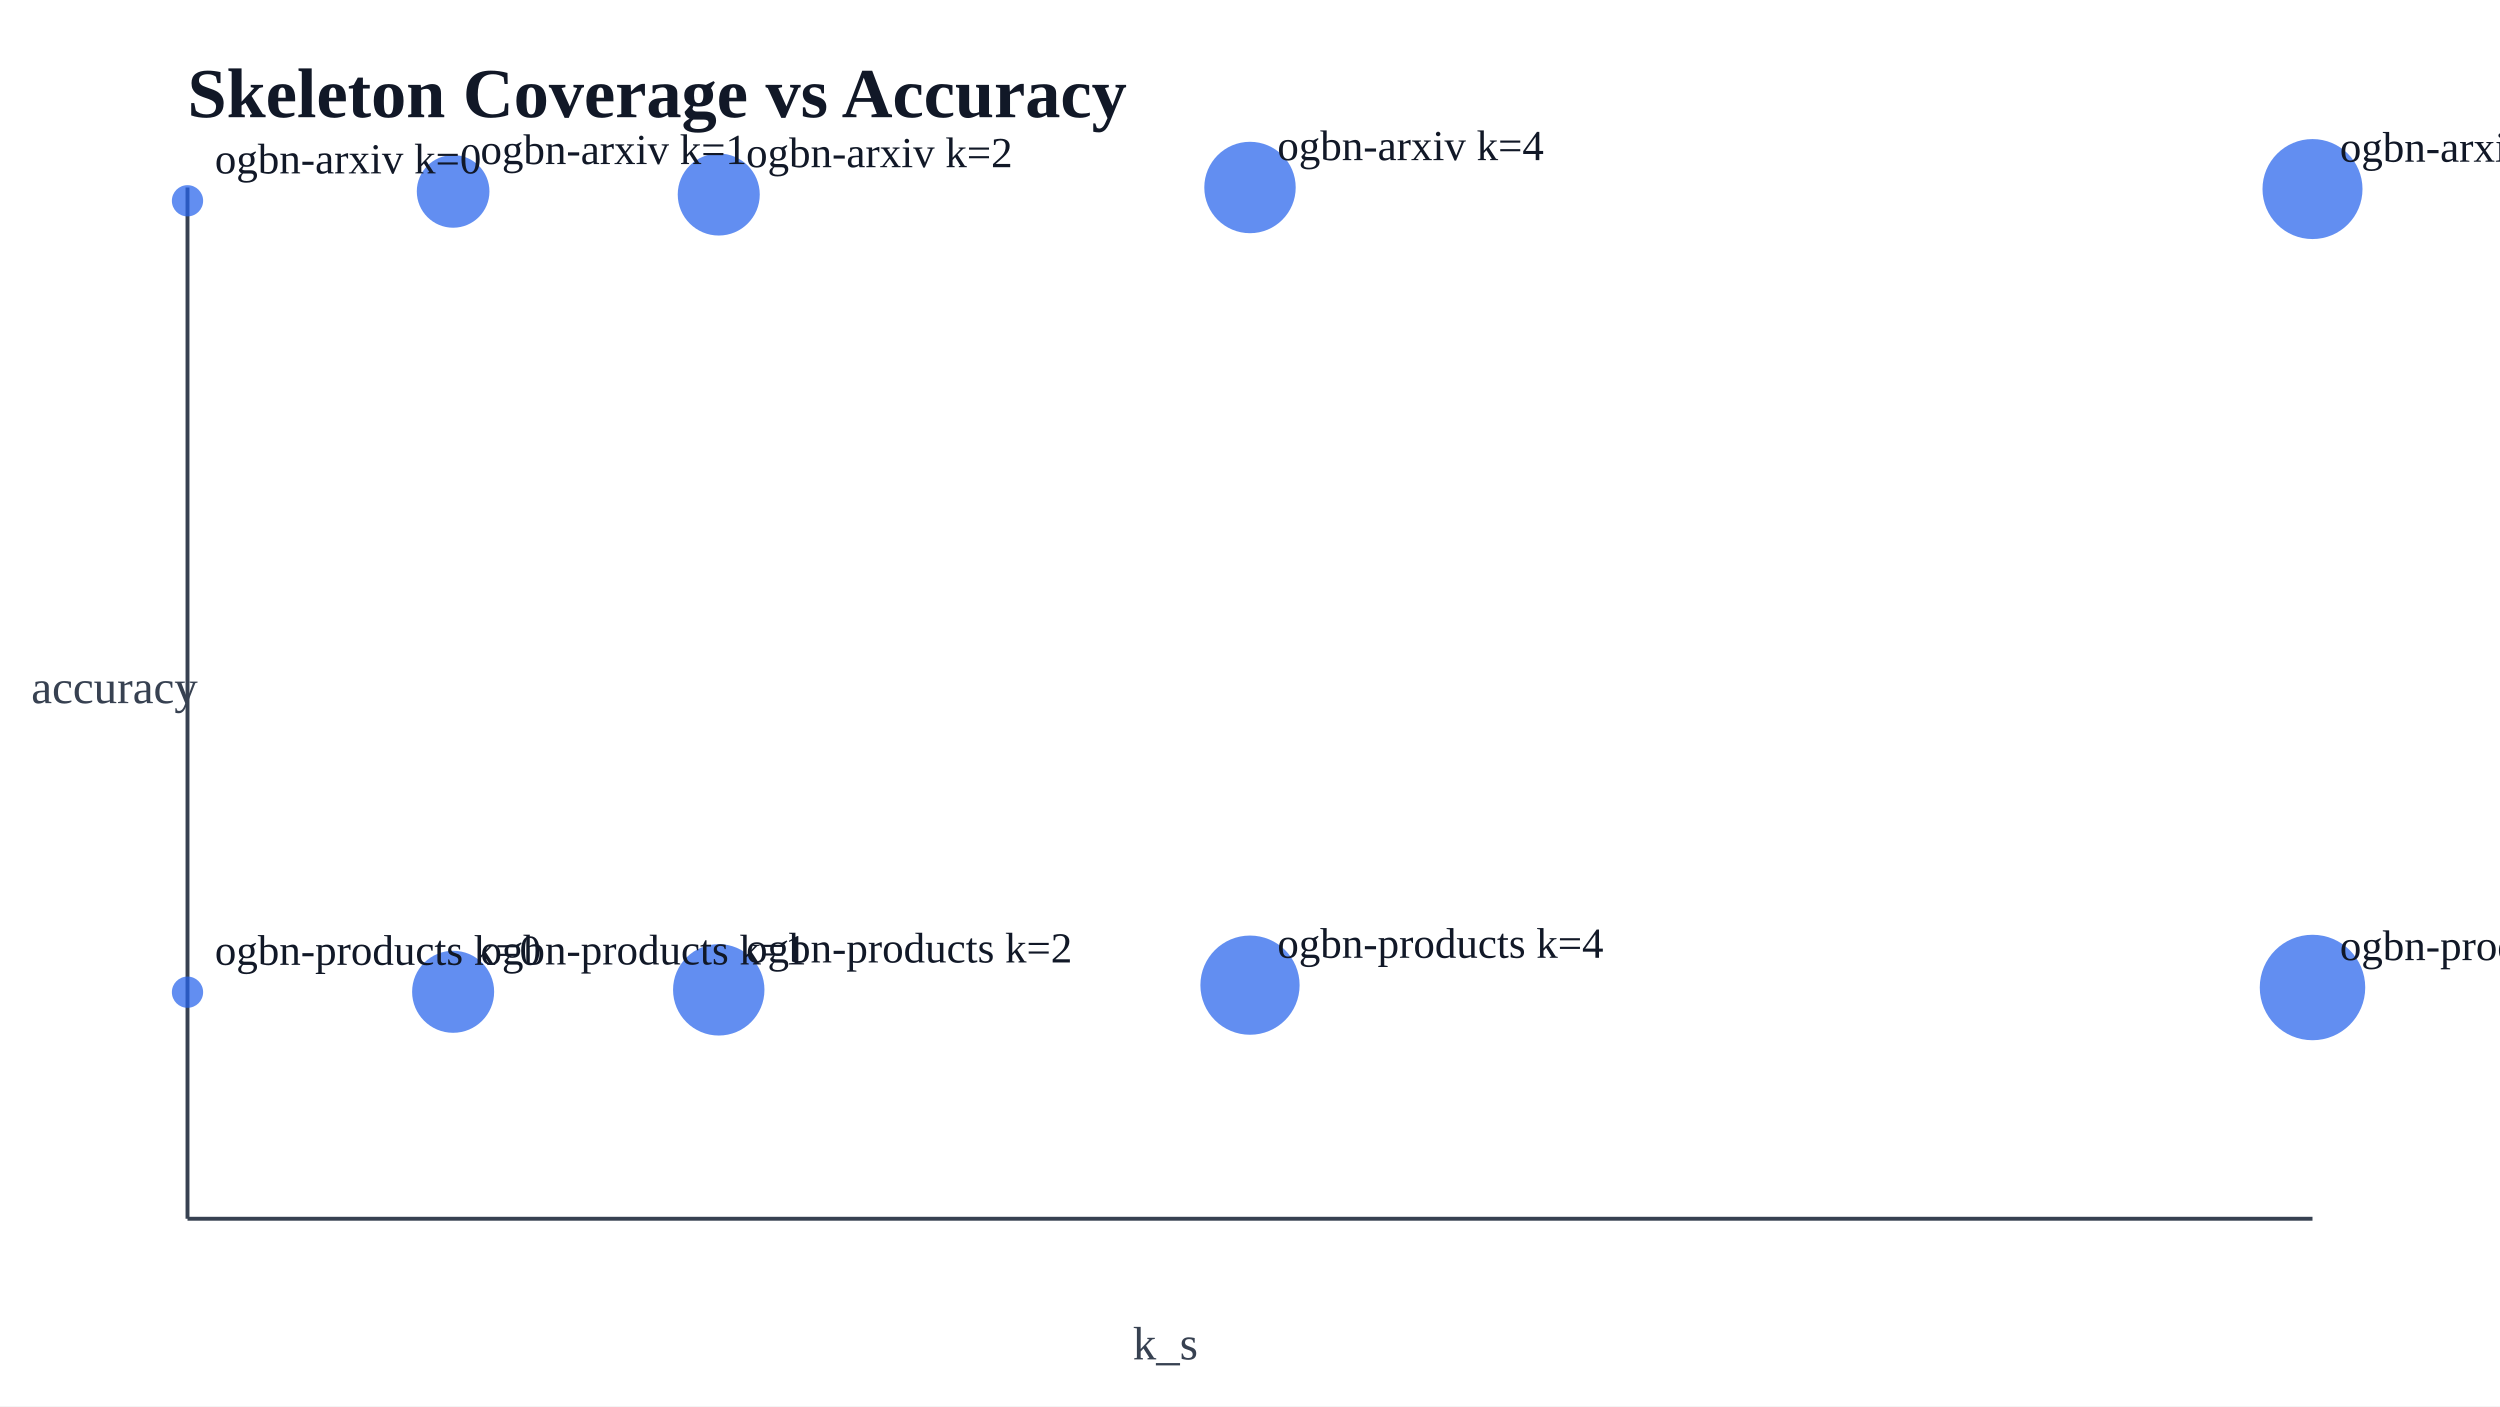
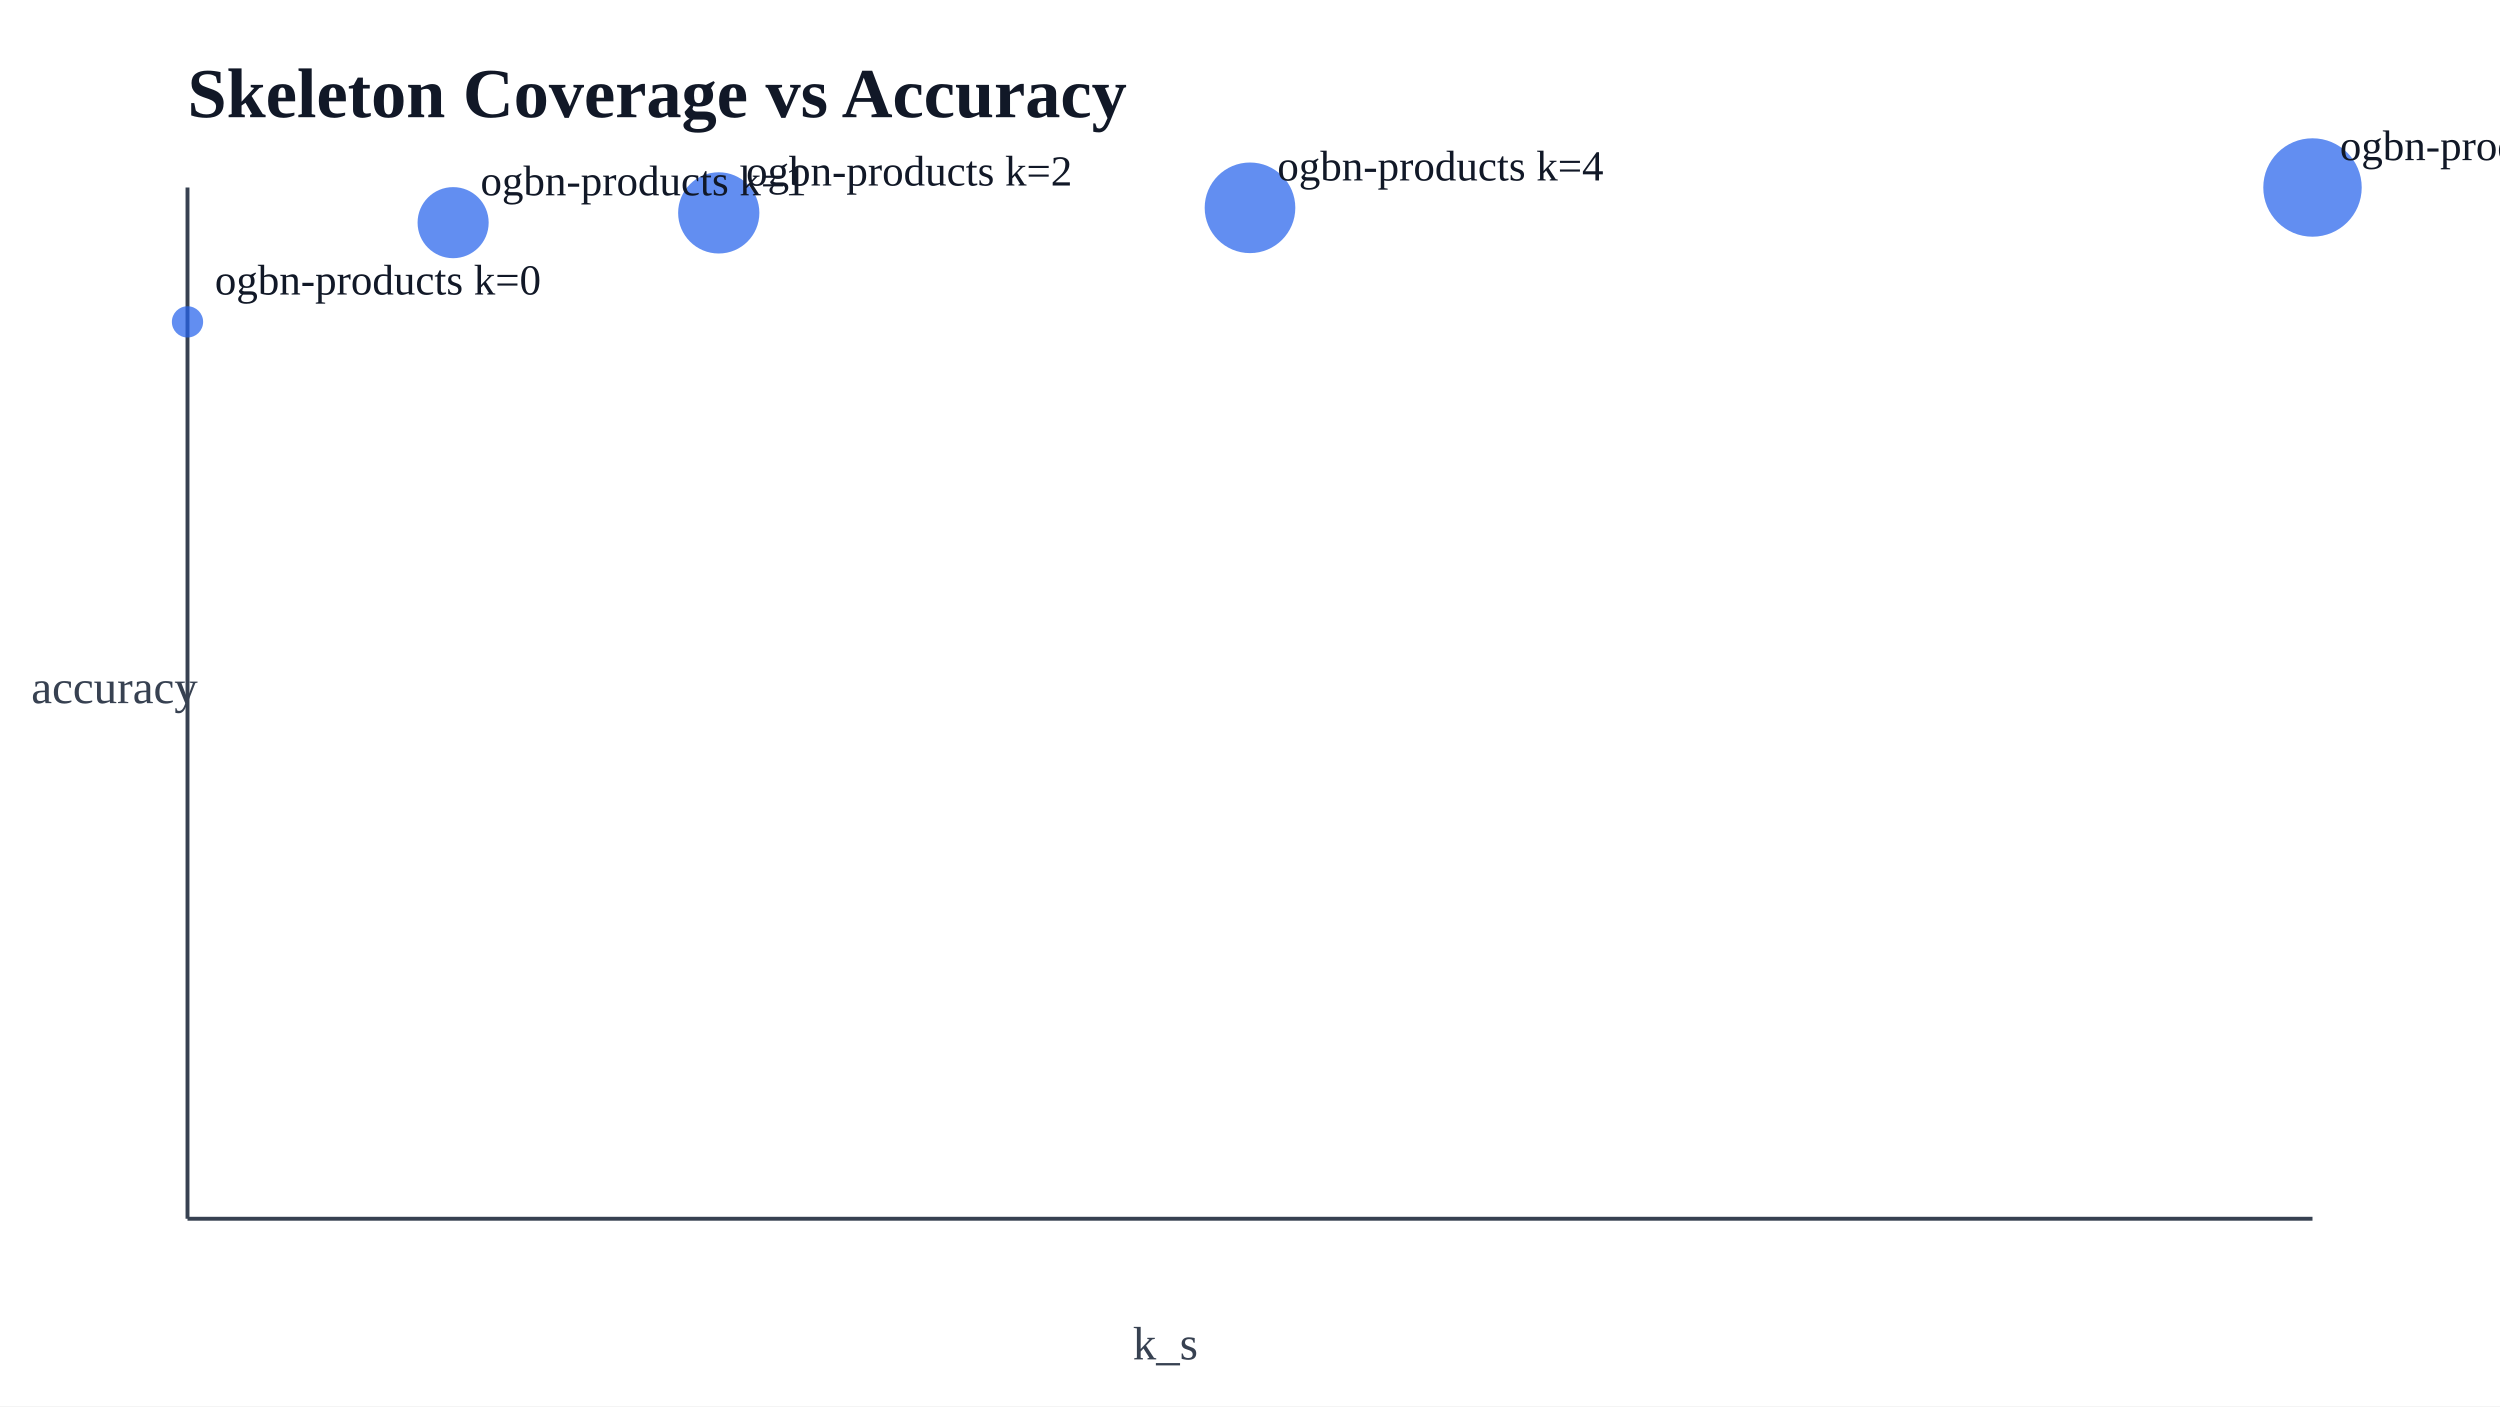
<svg xmlns="http://www.w3.org/2000/svg" width="640" height="360" viewBox="0 0 640 360">
  <rect width="100%" height="100%" fill="#ffffff" />
  <text x="48" y="30" font-size="18" font-weight="700" fill="#111827">Skeleton Coverage vs Accuracy</text>
  <line x1="48" y1="312" x2="592" y2="312" stroke="#374151" />
  <line x1="48" y1="48" x2="48" y2="312" stroke="#374151" />
  <text x="290.0" y="348" font-size="12" fill="#374151">k_s</text>
  <text x="8" y="180.0" font-size="12" fill="#374151">accuracy</text>
-   <circle cx="48.0" cy="51.4" r="4.0" fill="#2563eb" opacity="0.72" />
-   <circle cx="116.0" cy="49.0" r="9.3" fill="#2563eb" opacity="0.72" />
-   <circle cx="184.0" cy="49.8" r="10.5" fill="#2563eb" opacity="0.72" />
-   <circle cx="320.0" cy="48.0" r="11.7" fill="#2563eb" opacity="0.72" />
-   <circle cx="592.0" cy="48.4" r="12.8" fill="#2563eb" opacity="0.72" />
-   <circle cx="48.0" cy="254.0" r="4.0" fill="#2563eb" opacity="0.72" />
-   <circle cx="116.0" cy="253.9" r="10.5" fill="#2563eb" opacity="0.72" />
-   <circle cx="184.0" cy="253.4" r="11.7" fill="#2563eb" opacity="0.72" />
-   <circle cx="320.0" cy="252.2" r="12.7" fill="#2563eb" opacity="0.72" />
-   <circle cx="592.0" cy="252.8" r="13.5" fill="#2563eb" opacity="0.72" />
-   <text x="55.0" y="44.4" font-size="11" fill="#111827">ogbn-arxiv k=0</text>
-   <text x="123.0" y="42.0" font-size="11" fill="#111827">ogbn-arxiv k=1</text>
-   <text x="191.0" y="42.8" font-size="11" fill="#111827">ogbn-arxiv k=2</text>
-   <text x="327.0" y="41.0" font-size="11" fill="#111827">ogbn-arxiv k=4</text>
-   <text x="599.0" y="41.4" font-size="11" fill="#111827">ogbn-arxiv k=8</text>
-   <text x="55.0" y="247.0" font-size="11" fill="#111827">ogbn-products k=0</text>
-   <text x="123.0" y="246.9" font-size="11" fill="#111827">ogbn-products k=1</text>
-   <text x="191.0" y="246.4" font-size="11" fill="#111827">ogbn-products k=2</text>
-   <text x="327.0" y="245.2" font-size="11" fill="#111827">ogbn-products k=4</text>
-   <text x="599.0" y="245.8" font-size="11" fill="#111827">ogbn-products k=8</text>
+   <circle cx="48.0" cy="82.4" r="4.0" fill="#2563eb" opacity="0.72" />
+   <circle cx="116.0" cy="57.0" r="9.1" fill="#2563eb" opacity="0.72" />
+   <circle cx="184.0" cy="54.5" r="10.4" fill="#2563eb" opacity="0.72" />
+   <circle cx="320.0" cy="53.2" r="11.6" fill="#2563eb" opacity="0.72" />
+   <circle cx="592.0" cy="48.0" r="12.6" fill="#2563eb" opacity="0.72" />
+   <text x="55.0" y="75.4" font-size="11" fill="#111827">ogbn-products k=0</text>
+   <text x="123.0" y="50.0" font-size="11" fill="#111827">ogbn-products k=1</text>
+   <text x="191.0" y="47.5" font-size="11" fill="#111827">ogbn-products k=2</text>
+   <text x="327.0" y="46.2" font-size="11" fill="#111827">ogbn-products k=4</text>
+   <text x="599.0" y="41.0" font-size="11" fill="#111827">ogbn-products k=8</text>
</svg>
